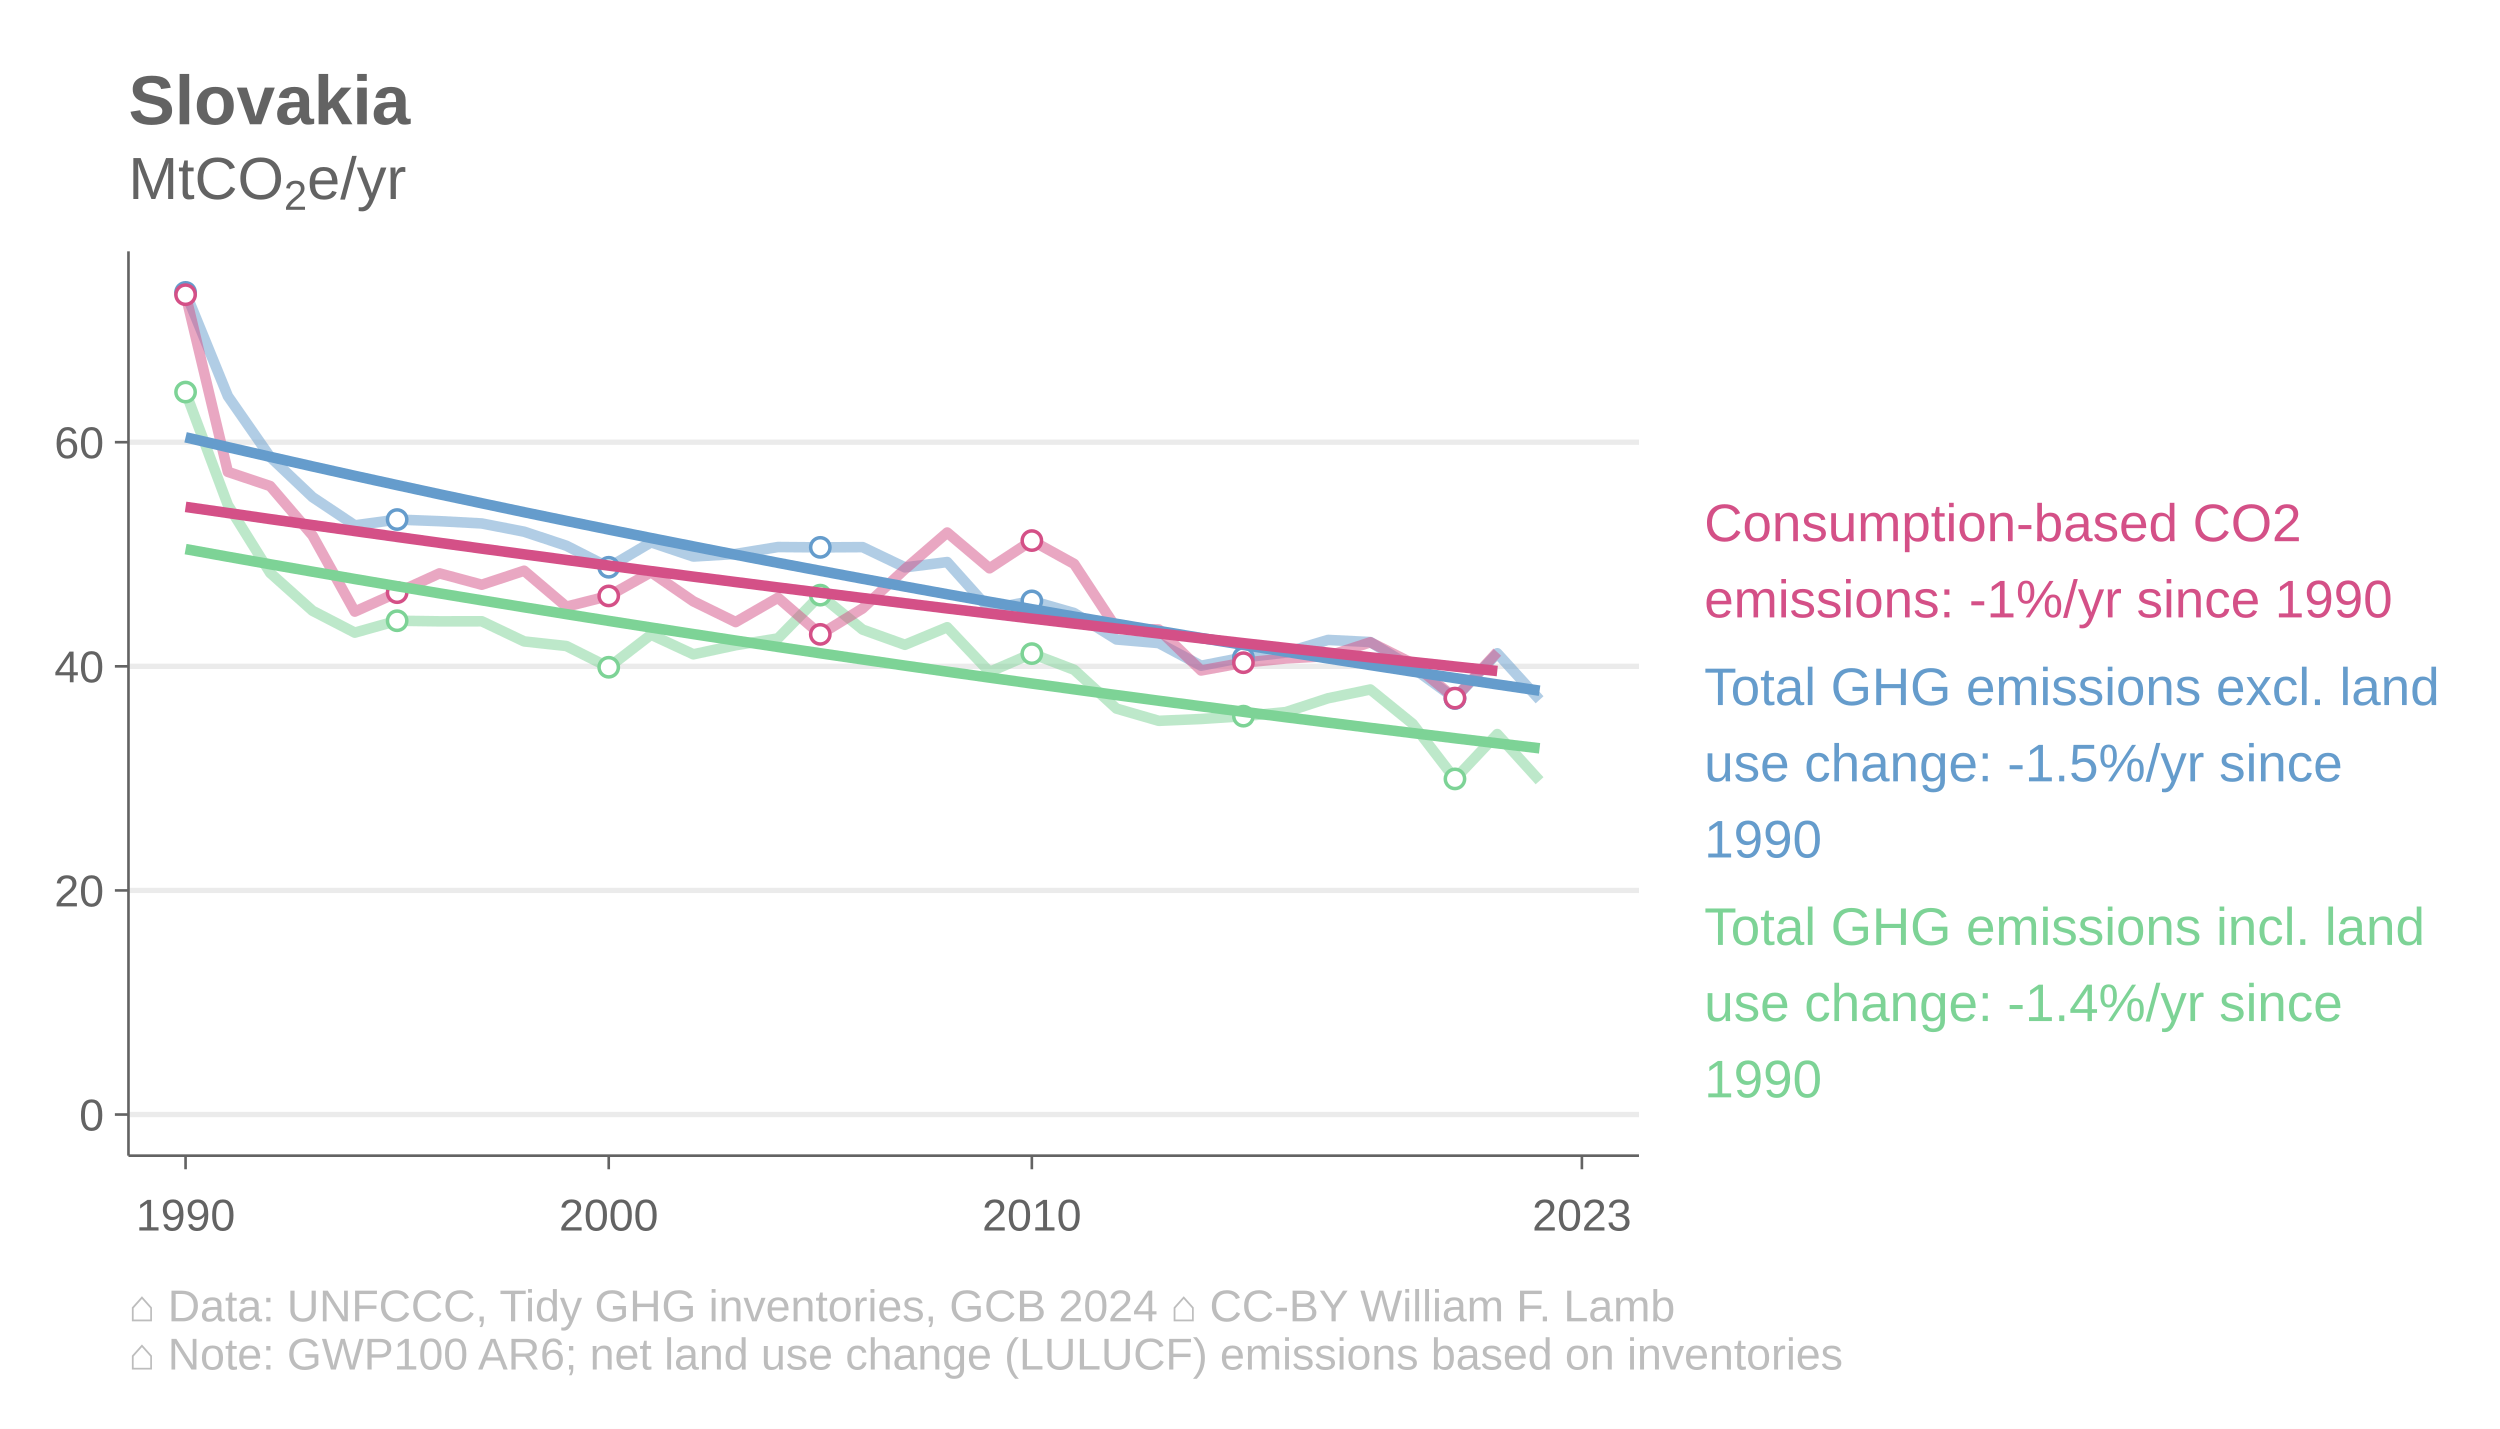
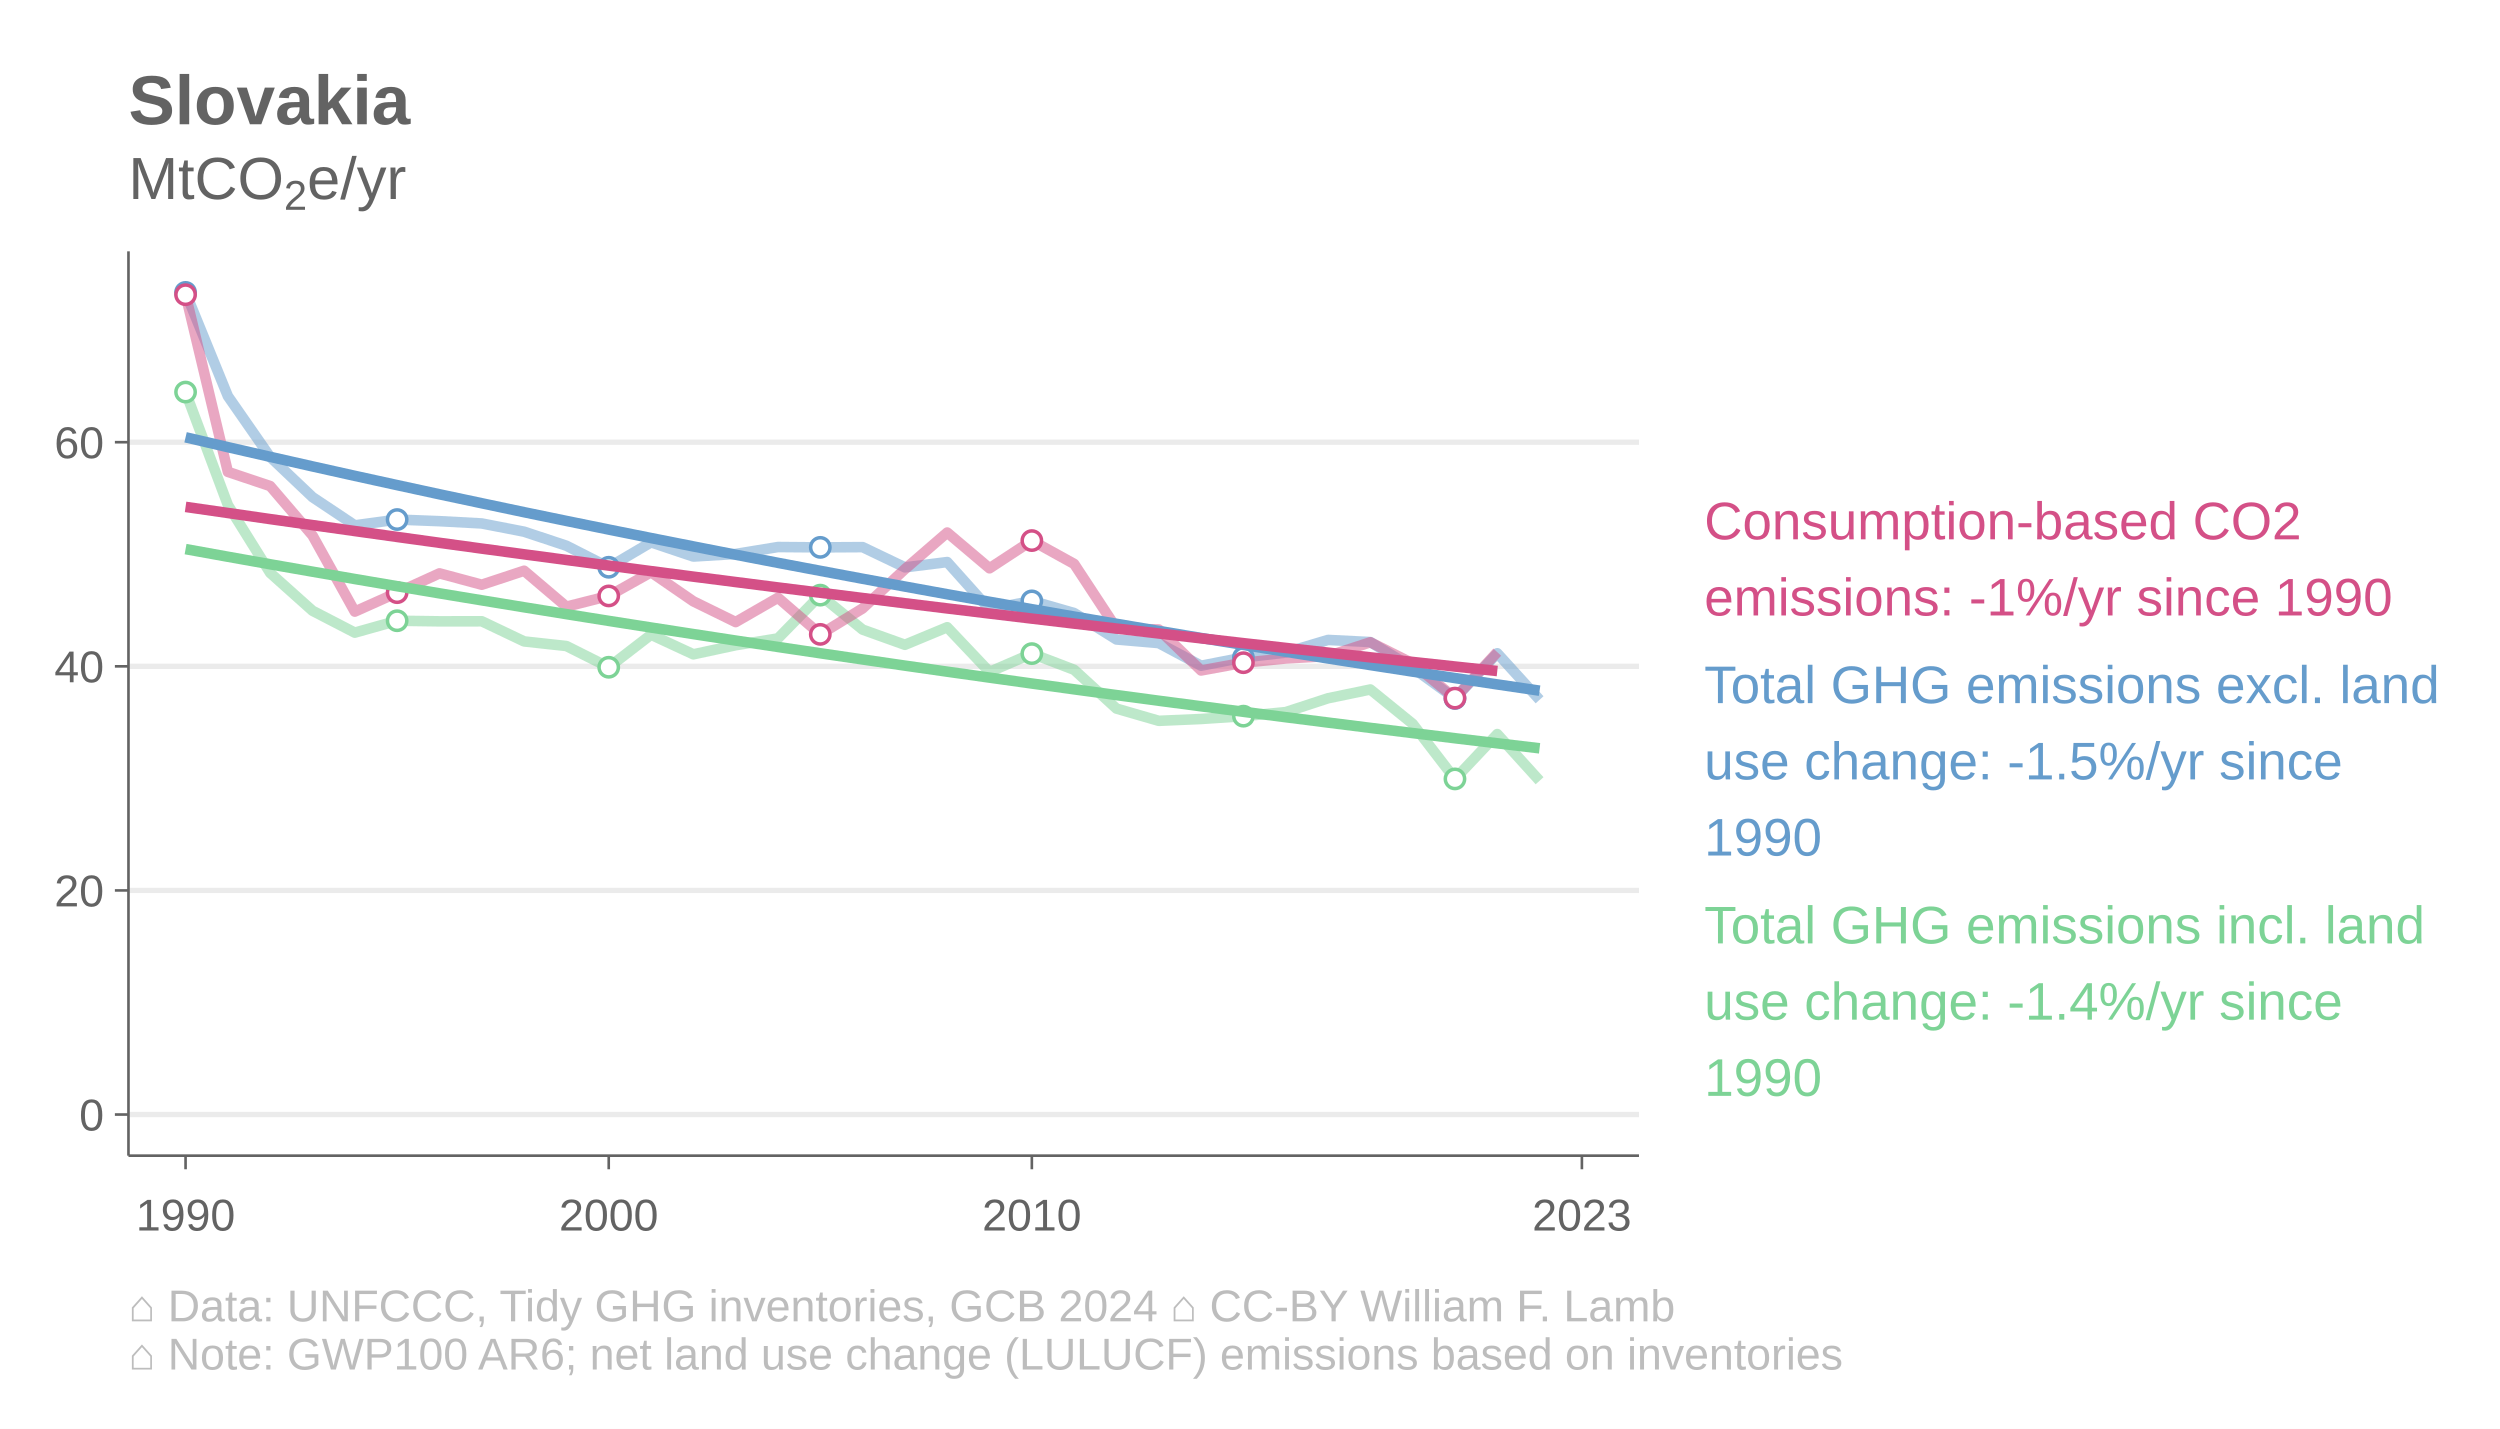
<svg xmlns="http://www.w3.org/2000/svg" class="svglite" width="504.00pt" height="288.00pt" viewBox="0 0 504.00 288.00">
  <defs>
    <style type="text/css">
    .svglite line, .svglite polyline, .svglite polygon, .svglite path, .svglite rect, .svglite circle {
      fill: none;
      stroke: #000000;
      stroke-linecap: round;
      stroke-linejoin: round;
      stroke-miterlimit: 10.00;
    }
    .svglite text {
      white-space: pre;
    }
  </style>
  </defs>
  <rect width="100%" height="100%" style="stroke: none; fill: #FFFFFF;" />
  <defs>
    <clipPath id="cpMC4wMHw1MDQuMDB8MC4wMHwyODguMDA=">
      <rect x="0.00" y="0.00" width="504.00" height="288.00" />
    </clipPath>
  </defs>
  <g clip-path="url(#cpMC4wMHw1MDQuMDB8MC4wMHwyODguMDA=)">
    <rect x="0.00" y="0.00" width="504.00" height="288.00" style="stroke-width: 1.07; stroke: #FFFFFF; fill: #FFFFFF;" />
  </g>
  <defs>
    <clipPath id="cpMjUuOTB8NDk4LjUyfDUwLjY3fDIzMi45OA==">
      <rect x="25.90" y="50.67" width="472.62" height="182.31" />
    </clipPath>
  </defs>
  <g clip-path="url(#cpMjUuOTB8NDk4LjUyfDUwLjY3fDIzMi45OA==)">
</g>
  <g clip-path="url(#cpMC4wMHw1MDQuMDB8MC4wMHwyODguMDA=)">
</g>
  <defs>
    <clipPath id="cpNS40OHwzMzUuOTB8NS40OHwyODIuNTI=">
      <rect x="5.48" y="5.48" width="330.42" height="277.04" />
    </clipPath>
  </defs>
  <g clip-path="url(#cpNS40OHwzMzUuOTB8NS40OHwyODIuNTI=)">
    <rect x="5.48" y="5.48" width="330.42" height="277.04" style="stroke-width: 1.07; stroke: #FFFFFF; fill: #FFFFFF;" />
  </g>
  <g clip-path="url(#cpMC4wMHw1MDQuMDB8MC4wMHwyODguMDA=)">
</g>
  <defs>
    <clipPath id="cpMzM1LjkwfDQ5OC41Mnw1LjQ4fDI4Mi41Mg==">
      <rect x="335.90" y="5.48" width="162.62" height="277.04" />
    </clipPath>
  </defs>
  <g clip-path="url(#cpMzM1LjkwfDQ5OC41Mnw1LjQ4fDI4Mi41Mg==)">
    <rect x="335.90" y="5.48" width="162.62" height="277.04" style="stroke-width: 1.07; stroke: #FFFFFF; fill: #FFFFFF;" />
  </g>
  <g clip-path="url(#cpMC4wMHw1MDQuMDB8MC4wMHwyODguMDA=)">
</g>
  <defs>
    <clipPath id="cpMjUuOTB8MzMwLjQyfDUwLjY3fDIzMi45OA==">
      <rect x="25.90" y="50.67" width="304.53" height="182.31" />
    </clipPath>
  </defs>
  <g clip-path="url(#cpMjUuOTB8MzMwLjQyfDUwLjY3fDIzMi45OA==)">
    <polyline points="25.90,224.69 330.42,224.69 " style="stroke-width: 1.07; stroke: #EBEBEB; stroke-linecap: butt;" />
    <polyline points="25.90,179.51 330.42,179.51 " style="stroke-width: 1.07; stroke: #EBEBEB; stroke-linecap: butt;" />
    <polyline points="25.90,134.33 330.42,134.33 " style="stroke-width: 1.07; stroke: #EBEBEB; stroke-linecap: butt;" />
    <polyline points="25.90,89.15 330.42,89.15 " style="stroke-width: 1.07; stroke: #EBEBEB; stroke-linecap: butt;" />
    <polyline points="37.41,58.95 45.94,79.86 54.47,92.13 63.00,100.22 71.53,105.91 80.06,104.74 88.60,105.07 97.13,105.53 105.66,107.19 114.19,110.02 122.72,114.36 131.25,109.33 139.78,112.20 148.31,111.68 156.84,110.28 165.37,110.35 173.90,110.30 182.43,114.38 190.96,113.31 199.49,122.84 208.02,121.14 216.55,123.59 225.08,128.92 233.61,129.65 242.14,134.21 250.67,132.55 259.20,131.56 267.73,129.01 276.26,129.44 284.79,134.63 293.32,140.81 301.85,131.70 310.38,141.08 " style="stroke-width: 2.13; stroke: #659CCC; stroke-opacity: 0.50; stroke-linecap: butt;" />
    <polyline points="37.41,79.04 45.94,101.81 54.47,115.50 63.00,123.13 71.53,127.54 80.06,125.14 88.60,125.26 97.13,125.25 105.66,129.31 114.19,130.24 122.72,134.52 131.25,127.95 139.78,131.91 148.31,130.08 156.84,128.70 165.37,119.98 173.90,126.93 182.43,129.99 190.96,126.45 199.49,135.46 208.02,131.77 216.55,135.03 225.08,142.85 233.61,145.32 242.14,144.95 250.67,144.38 259.20,143.56 267.73,140.77 276.26,139.00 284.79,145.92 293.32,157.03 301.85,147.99 310.38,157.40 " style="stroke-width: 2.13; stroke: #7DD396; stroke-opacity: 0.50; stroke-linecap: butt;" />
    <polyline points="37.41,59.41 45.94,95.13 54.47,97.99 63.00,107.95 71.53,123.30 80.06,119.48 88.60,115.59 97.13,117.88 105.66,115.06 114.19,122.30 122.72,120.14 131.25,115.36 139.78,121.23 148.31,125.41 156.84,120.50 165.37,127.89 173.90,122.66 182.43,114.74 190.96,107.36 199.49,114.57 208.02,108.98 216.55,113.69 225.08,126.68 233.61,126.90 242.14,135.17 250.67,133.60 259.20,132.75 267.73,132.27 276.26,129.48 284.79,133.74 293.32,140.74 301.85,131.47 " style="stroke-width: 2.13; stroke: #D45087; stroke-opacity: 0.50; stroke-linecap: butt;" />
    <circle cx="37.41" cy="79.04" r="1.95" style="stroke-width: 0.71; stroke: #7DD396; fill: #FFFFFF;" />
    <circle cx="80.06" cy="125.14" r="1.95" style="stroke-width: 0.71; stroke: #7DD396; fill: #FFFFFF;" />
    <circle cx="122.72" cy="134.52" r="1.95" style="stroke-width: 0.71; stroke: #7DD396; fill: #FFFFFF;" />
    <circle cx="165.37" cy="119.98" r="1.95" style="stroke-width: 0.71; stroke: #7DD396; fill: #FFFFFF;" />
    <circle cx="208.02" cy="131.77" r="1.95" style="stroke-width: 0.71; stroke: #7DD396; fill: #FFFFFF;" />
    <circle cx="250.67" cy="144.38" r="1.95" style="stroke-width: 0.71; stroke: #7DD396; fill: #FFFFFF;" />
    <circle cx="293.32" cy="157.03" r="1.95" style="stroke-width: 0.71; stroke: #7DD396; fill: #FFFFFF;" />
    <circle cx="37.41" cy="58.95" r="1.95" style="stroke-width: 0.71; stroke: #659CCC; fill: #FFFFFF;" />
    <circle cx="80.06" cy="104.74" r="1.95" style="stroke-width: 0.71; stroke: #659CCC; fill: #FFFFFF;" />
    <circle cx="122.72" cy="114.36" r="1.95" style="stroke-width: 0.71; stroke: #659CCC; fill: #FFFFFF;" />
    <circle cx="165.37" cy="110.35" r="1.95" style="stroke-width: 0.71; stroke: #659CCC; fill: #FFFFFF;" />
    <circle cx="208.02" cy="121.14" r="1.95" style="stroke-width: 0.71; stroke: #659CCC; fill: #FFFFFF;" />
    <circle cx="250.67" cy="132.55" r="1.95" style="stroke-width: 0.71; stroke: #659CCC; fill: #FFFFFF;" />
    <circle cx="293.32" cy="140.81" r="1.95" style="stroke-width: 0.71; stroke: #659CCC; fill: #FFFFFF;" />
    <circle cx="37.41" cy="59.41" r="1.95" style="stroke-width: 0.71; stroke: #D45087; fill: #FFFFFF;" />
    <circle cx="80.06" cy="119.48" r="1.95" style="stroke-width: 0.71; stroke: #D45087; fill: #FFFFFF;" />
    <circle cx="122.72" cy="120.14" r="1.95" style="stroke-width: 0.71; stroke: #D45087; fill: #FFFFFF;" />
    <circle cx="165.37" cy="127.89" r="1.95" style="stroke-width: 0.71; stroke: #D45087; fill: #FFFFFF;" />
    <circle cx="208.02" cy="108.98" r="1.95" style="stroke-width: 0.71; stroke: #D45087; fill: #FFFFFF;" />
    <circle cx="250.67" cy="133.60" r="1.95" style="stroke-width: 0.71; stroke: #D45087; fill: #FFFFFF;" />
    <circle cx="293.32" cy="140.74" r="1.95" style="stroke-width: 0.71; stroke: #D45087; fill: #FFFFFF;" />
    <polyline points="37.41,88.16 45.94,90.15 54.47,92.10 63.00,94.03 71.53,95.93 80.06,97.80 88.60,99.65 97.13,101.46 105.66,103.26 114.19,105.02 122.72,106.76 131.25,108.47 139.78,110.16 148.31,111.83 156.84,113.47 165.37,115.08 173.90,116.68 182.43,118.25 190.96,119.80 199.49,121.32 208.02,122.82 216.55,124.30 225.08,125.76 233.61,127.20 242.14,128.62 250.67,130.01 259.20,131.39 267.73,132.75 276.26,134.08 284.79,135.40 293.32,136.70 301.85,137.98 310.38,139.24 " style="stroke-width: 2.13; stroke: #659CCC; stroke-linecap: butt;" />
    <polyline points="37.41,110.70 45.94,112.24 54.47,113.76 63.00,115.25 71.53,116.73 80.06,118.18 88.60,119.62 97.13,121.03 105.66,122.43 114.19,123.81 122.72,125.17 131.25,126.51 139.78,127.83 148.31,129.14 156.84,130.43 165.37,131.70 173.90,132.95 182.43,134.19 190.96,135.41 199.49,136.61 208.02,137.80 216.55,138.97 225.08,140.13 233.61,141.27 242.14,142.39 250.67,143.50 259.20,144.59 267.73,145.67 276.26,146.74 284.79,147.79 293.32,148.83 301.85,149.85 310.38,150.86 " style="stroke-width: 2.13; stroke: #7DD396; stroke-linecap: butt;" />
    <polyline points="37.41,102.19 45.94,103.42 54.47,104.65 63.00,105.86 71.53,107.06 80.06,108.25 88.60,109.43 97.13,110.60 105.66,111.75 114.19,112.89 122.72,114.02 131.25,115.14 139.78,116.25 148.31,117.34 156.84,118.43 165.37,119.50 173.90,120.56 182.43,121.62 190.96,122.66 199.49,123.69 208.02,124.71 216.55,125.72 225.08,126.72 233.61,127.71 242.14,128.69 250.67,129.66 259.20,130.62 267.73,131.57 276.26,132.52 284.79,133.45 293.32,134.37 301.85,135.28 " style="stroke-width: 2.13; stroke: #D45087; stroke-linecap: butt;" />
  </g>
  <g clip-path="url(#cpMC4wMHw1MDQuMDB8MC4wMHwyODguMDA=)">
    <polyline points="25.90,232.98 25.90,50.67 " style="stroke-width: 0.53; stroke: #636363; stroke-linecap: butt;" />
    <text x="20.97" y="227.91" text-anchor="end" style="font-size: 9.00px;fill: #636363; font-family: &quot;Arial&quot;;" textLength="5.00px" lengthAdjust="spacingAndGlyphs">0</text>
    <text x="20.97" y="182.73" text-anchor="end" style="font-size: 9.00px;fill: #636363; font-family: &quot;Arial&quot;;" textLength="10.01px" lengthAdjust="spacingAndGlyphs">20</text>
    <text x="20.97" y="137.55" text-anchor="end" style="font-size: 9.00px;fill: #636363; font-family: &quot;Arial&quot;;" textLength="10.01px" lengthAdjust="spacingAndGlyphs">40</text>
    <text x="20.97" y="92.37" text-anchor="end" style="font-size: 9.00px;fill: #636363; font-family: &quot;Arial&quot;;" textLength="10.01px" lengthAdjust="spacingAndGlyphs">60</text>
    <polyline points="23.16,224.69 25.90,224.69 " style="stroke-width: 0.53; stroke: #636363; stroke-linecap: butt;" />
    <polyline points="23.16,179.51 25.90,179.51 " style="stroke-width: 0.53; stroke: #636363; stroke-linecap: butt;" />
    <polyline points="23.16,134.33 25.90,134.33 " style="stroke-width: 0.53; stroke: #636363; stroke-linecap: butt;" />
    <polyline points="23.16,89.15 25.90,89.15 " style="stroke-width: 0.53; stroke: #636363; stroke-linecap: butt;" />
    <polyline points="25.90,232.98 330.42,232.98 " style="stroke-width: 0.53; stroke: #636363; stroke-linecap: butt;" />
    <polyline points="37.41,235.72 37.41,232.98 " style="stroke-width: 0.53; stroke: #636363; stroke-linecap: butt;" />
    <polyline points="122.72,235.72 122.72,232.98 " style="stroke-width: 0.53; stroke: #636363; stroke-linecap: butt;" />
    <polyline points="208.02,235.72 208.02,232.98 " style="stroke-width: 0.53; stroke: #636363; stroke-linecap: butt;" />
    <polyline points="318.91,235.72 318.91,232.98 " style="stroke-width: 0.53; stroke: #636363; stroke-linecap: butt;" />
    <text x="37.41" y="248.08" text-anchor="middle" style="font-size: 9.00px;fill: #636363; font-family: &quot;Arial&quot;;" textLength="20.02px" lengthAdjust="spacingAndGlyphs">1990</text>
    <text x="122.72" y="248.08" text-anchor="middle" style="font-size: 9.00px;fill: #636363; font-family: &quot;Arial&quot;;" textLength="20.02px" lengthAdjust="spacingAndGlyphs">2000</text>
    <text x="208.02" y="248.08" text-anchor="middle" style="font-size: 9.00px;fill: #636363; font-family: &quot;Arial&quot;;" textLength="20.02px" lengthAdjust="spacingAndGlyphs">2010</text>
    <text x="318.91" y="248.08" text-anchor="middle" style="font-size: 9.00px;fill: #636363; font-family: &quot;Arial&quot;;" textLength="20.02px" lengthAdjust="spacingAndGlyphs">2023</text>
    <text x="25.90" y="40.12" style="font-size: 12.00px;fill: #636363; font-family: &quot;Arial&quot;;" textLength="31.34px" lengthAdjust="spacingAndGlyphs">MtCO</text>
    <text x="57.24" y="42.30" style="font-size: 8.40px;fill: #636363; font-family: &quot;Arial&quot;;" textLength="4.67px" lengthAdjust="spacingAndGlyphs">2</text>
    <text x="61.91" y="40.12" style="font-size: 12.00px;fill: #636363; font-family: &quot;Arial&quot;;" textLength="20.01px" lengthAdjust="spacingAndGlyphs">e/yr</text>
    <text x="25.90" y="25.05" style="font-size: 14.00px; font-weight: bold;fill: #636363; font-family: &quot;Arial&quot;;" textLength="56.79px" lengthAdjust="spacingAndGlyphs">Slovakia</text>
    <text x="25.90" y="266.38" style="font-size: 9.00px;fill: #BDBDBD; font-family: &quot;Arial&quot;;" textLength="321.75px" lengthAdjust="spacingAndGlyphs">⌂ Data: UNFCCC, Tidy GHG inventories, GCB 2024   ⌂ CC-BY William F. Lamb  </text>
    <text x="25.90" y="276.10" style="font-size: 9.00px;fill: #BDBDBD; font-family: &quot;Arial&quot;;" textLength="345.55px" lengthAdjust="spacingAndGlyphs">⌂ Note: GWP100 AR6; net land use change (LULUCF) emissions based on inventories</text>
  </g>
  <defs>
    <clipPath id="cpMzM4LjY0fDQ5OC41Mnw1MC42N3wyMzIuOTg=">
      <rect x="338.64" y="50.67" width="159.88" height="182.31" />
    </clipPath>
  </defs>
  <g clip-path="url(#cpMzM4LjY0fDQ5OC41Mnw1MC42N3wyMzIuOTg=)">
-     <text x="343.57" y="142.14" style="font-size: 10.67px;fill: #659CCC; font-family: &quot;Arial&quot;;" textLength="148.05px" lengthAdjust="spacingAndGlyphs">Total GHG emissions excl. land</text>
-     <text x="343.57" y="157.51" style="font-size: 10.67px;fill: #659CCC; font-family: &quot;Arial&quot;;" textLength="128.52px" lengthAdjust="spacingAndGlyphs">use change: -1.5%/yr since</text>
-     <text x="343.57" y="172.87" style="font-size: 10.67px;fill: #659CCC; font-family: &quot;Arial&quot;;" textLength="23.70px" lengthAdjust="spacingAndGlyphs">1990</text>
-     <text x="343.58" y="190.49" style="font-size: 10.67px;fill: #7DD396; font-family: &quot;Arial&quot;;" textLength="145.09px" lengthAdjust="spacingAndGlyphs">Total GHG emissions incl. land</text>
-     <text x="343.58" y="205.85" style="font-size: 10.67px;fill: #7DD396; font-family: &quot;Arial&quot;;" textLength="128.52px" lengthAdjust="spacingAndGlyphs">use change: -1.4%/yr since</text>
-     <text x="343.58" y="221.22" style="font-size: 10.67px;fill: #7DD396; font-family: &quot;Arial&quot;;" textLength="23.70px" lengthAdjust="spacingAndGlyphs">1990</text>
-     <text x="343.58" y="109.10" style="font-size: 10.67px;fill: #D45087; font-family: &quot;Arial&quot;;" textLength="120.23px" lengthAdjust="spacingAndGlyphs">Consumption-based CO2</text>
-     <text x="343.58" y="124.46" style="font-size: 10.67px;fill: #D45087; font-family: &quot;Arial&quot;;" textLength="138.58px" lengthAdjust="spacingAndGlyphs">emissions: -1%/yr since 1990</text>
+     <text x="343.57" y="141.75" style="font-size: 10.67px;fill: #659CCC; font-family: &quot;Arial&quot;;" textLength="148.05px" lengthAdjust="spacingAndGlyphs">Total GHG emissions excl. land</text>
+     <text x="343.57" y="157.12" style="font-size: 10.67px;fill: #659CCC; font-family: &quot;Arial&quot;;" textLength="128.52px" lengthAdjust="spacingAndGlyphs">use change: -1.5%/yr since</text>
+     <text x="343.57" y="172.48" style="font-size: 10.67px;fill: #659CCC; font-family: &quot;Arial&quot;;" textLength="23.70px" lengthAdjust="spacingAndGlyphs">1990</text>
+     <text x="343.58" y="190.19" style="font-size: 10.67px;fill: #7DD396; font-family: &quot;Arial&quot;;" textLength="145.09px" lengthAdjust="spacingAndGlyphs">Total GHG emissions incl. land</text>
+     <text x="343.58" y="205.56" style="font-size: 10.67px;fill: #7DD396; font-family: &quot;Arial&quot;;" textLength="128.52px" lengthAdjust="spacingAndGlyphs">use change: -1.4%/yr since</text>
+     <text x="343.58" y="220.92" style="font-size: 10.67px;fill: #7DD396; font-family: &quot;Arial&quot;;" textLength="23.70px" lengthAdjust="spacingAndGlyphs">1990</text>
+     <text x="343.58" y="108.72" style="font-size: 10.67px;fill: #D45087; font-family: &quot;Arial&quot;;" textLength="120.23px" lengthAdjust="spacingAndGlyphs">Consumption-based CO2</text>
+     <text x="343.58" y="124.08" style="font-size: 10.67px;fill: #D45087; font-family: &quot;Arial&quot;;" textLength="138.58px" lengthAdjust="spacingAndGlyphs">emissions: -1%/yr since 1990</text>
  </g>
  <g clip-path="url(#cpMC4wMHw1MDQuMDB8MC4wMHwyODguMDA=)">
</g>
</svg>
